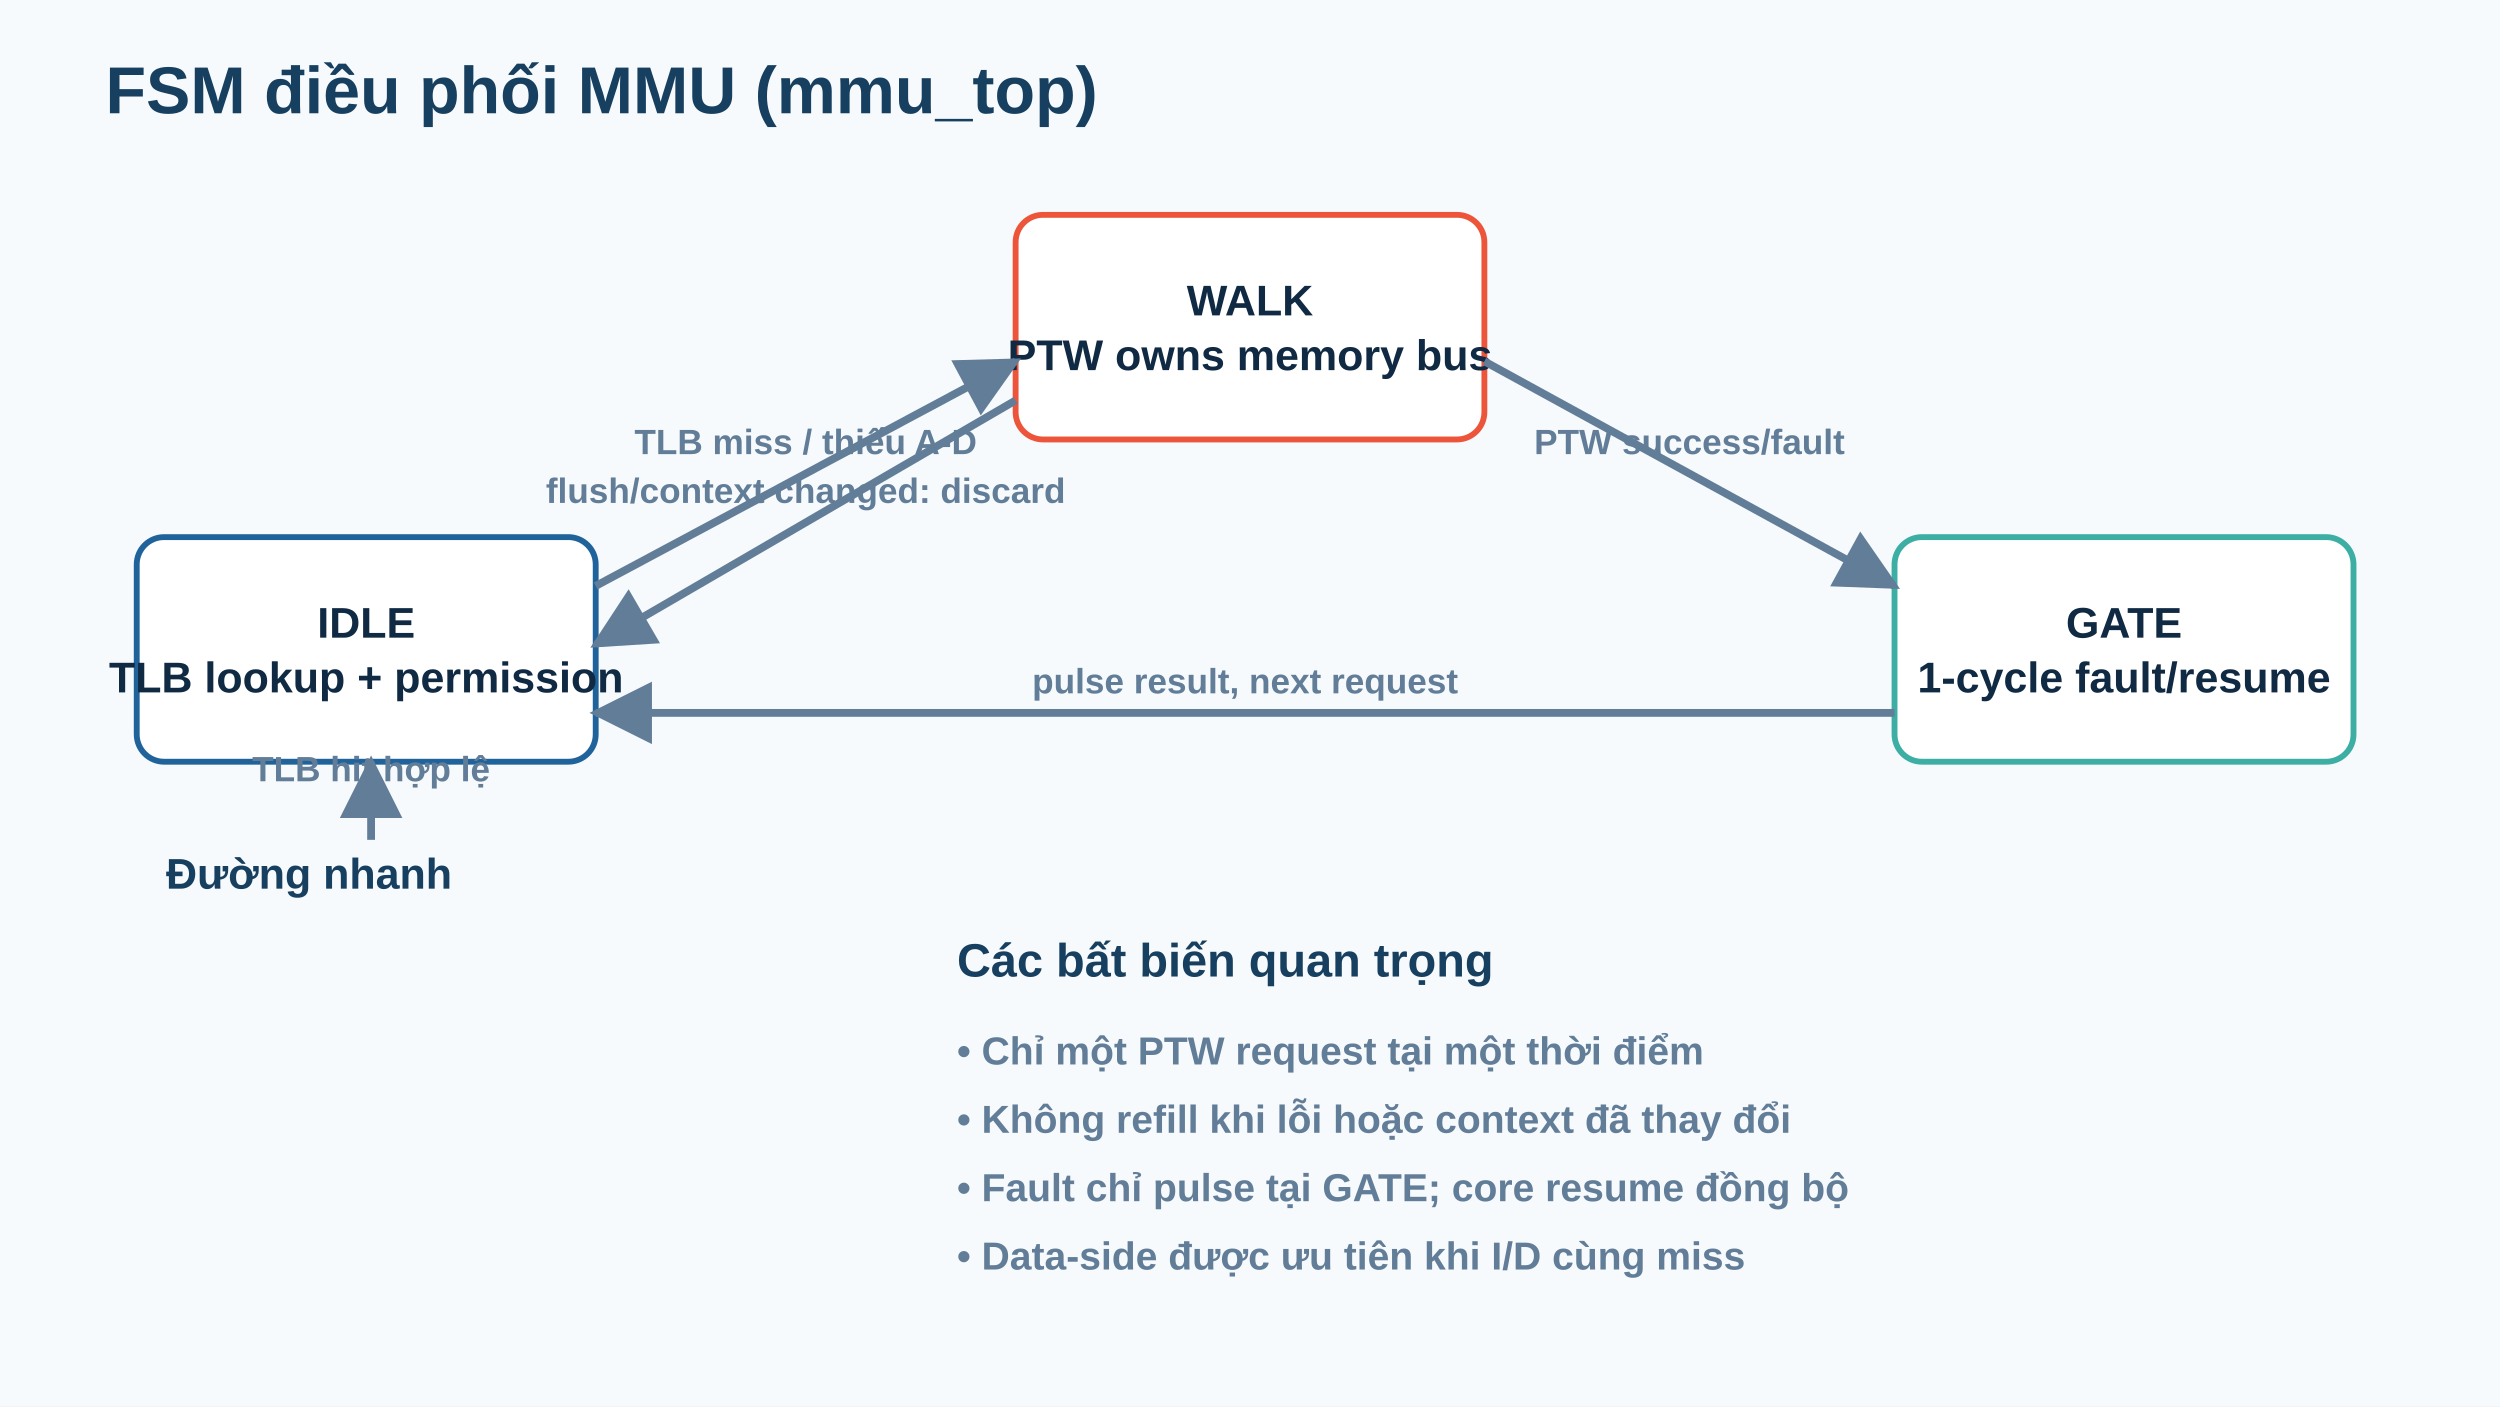
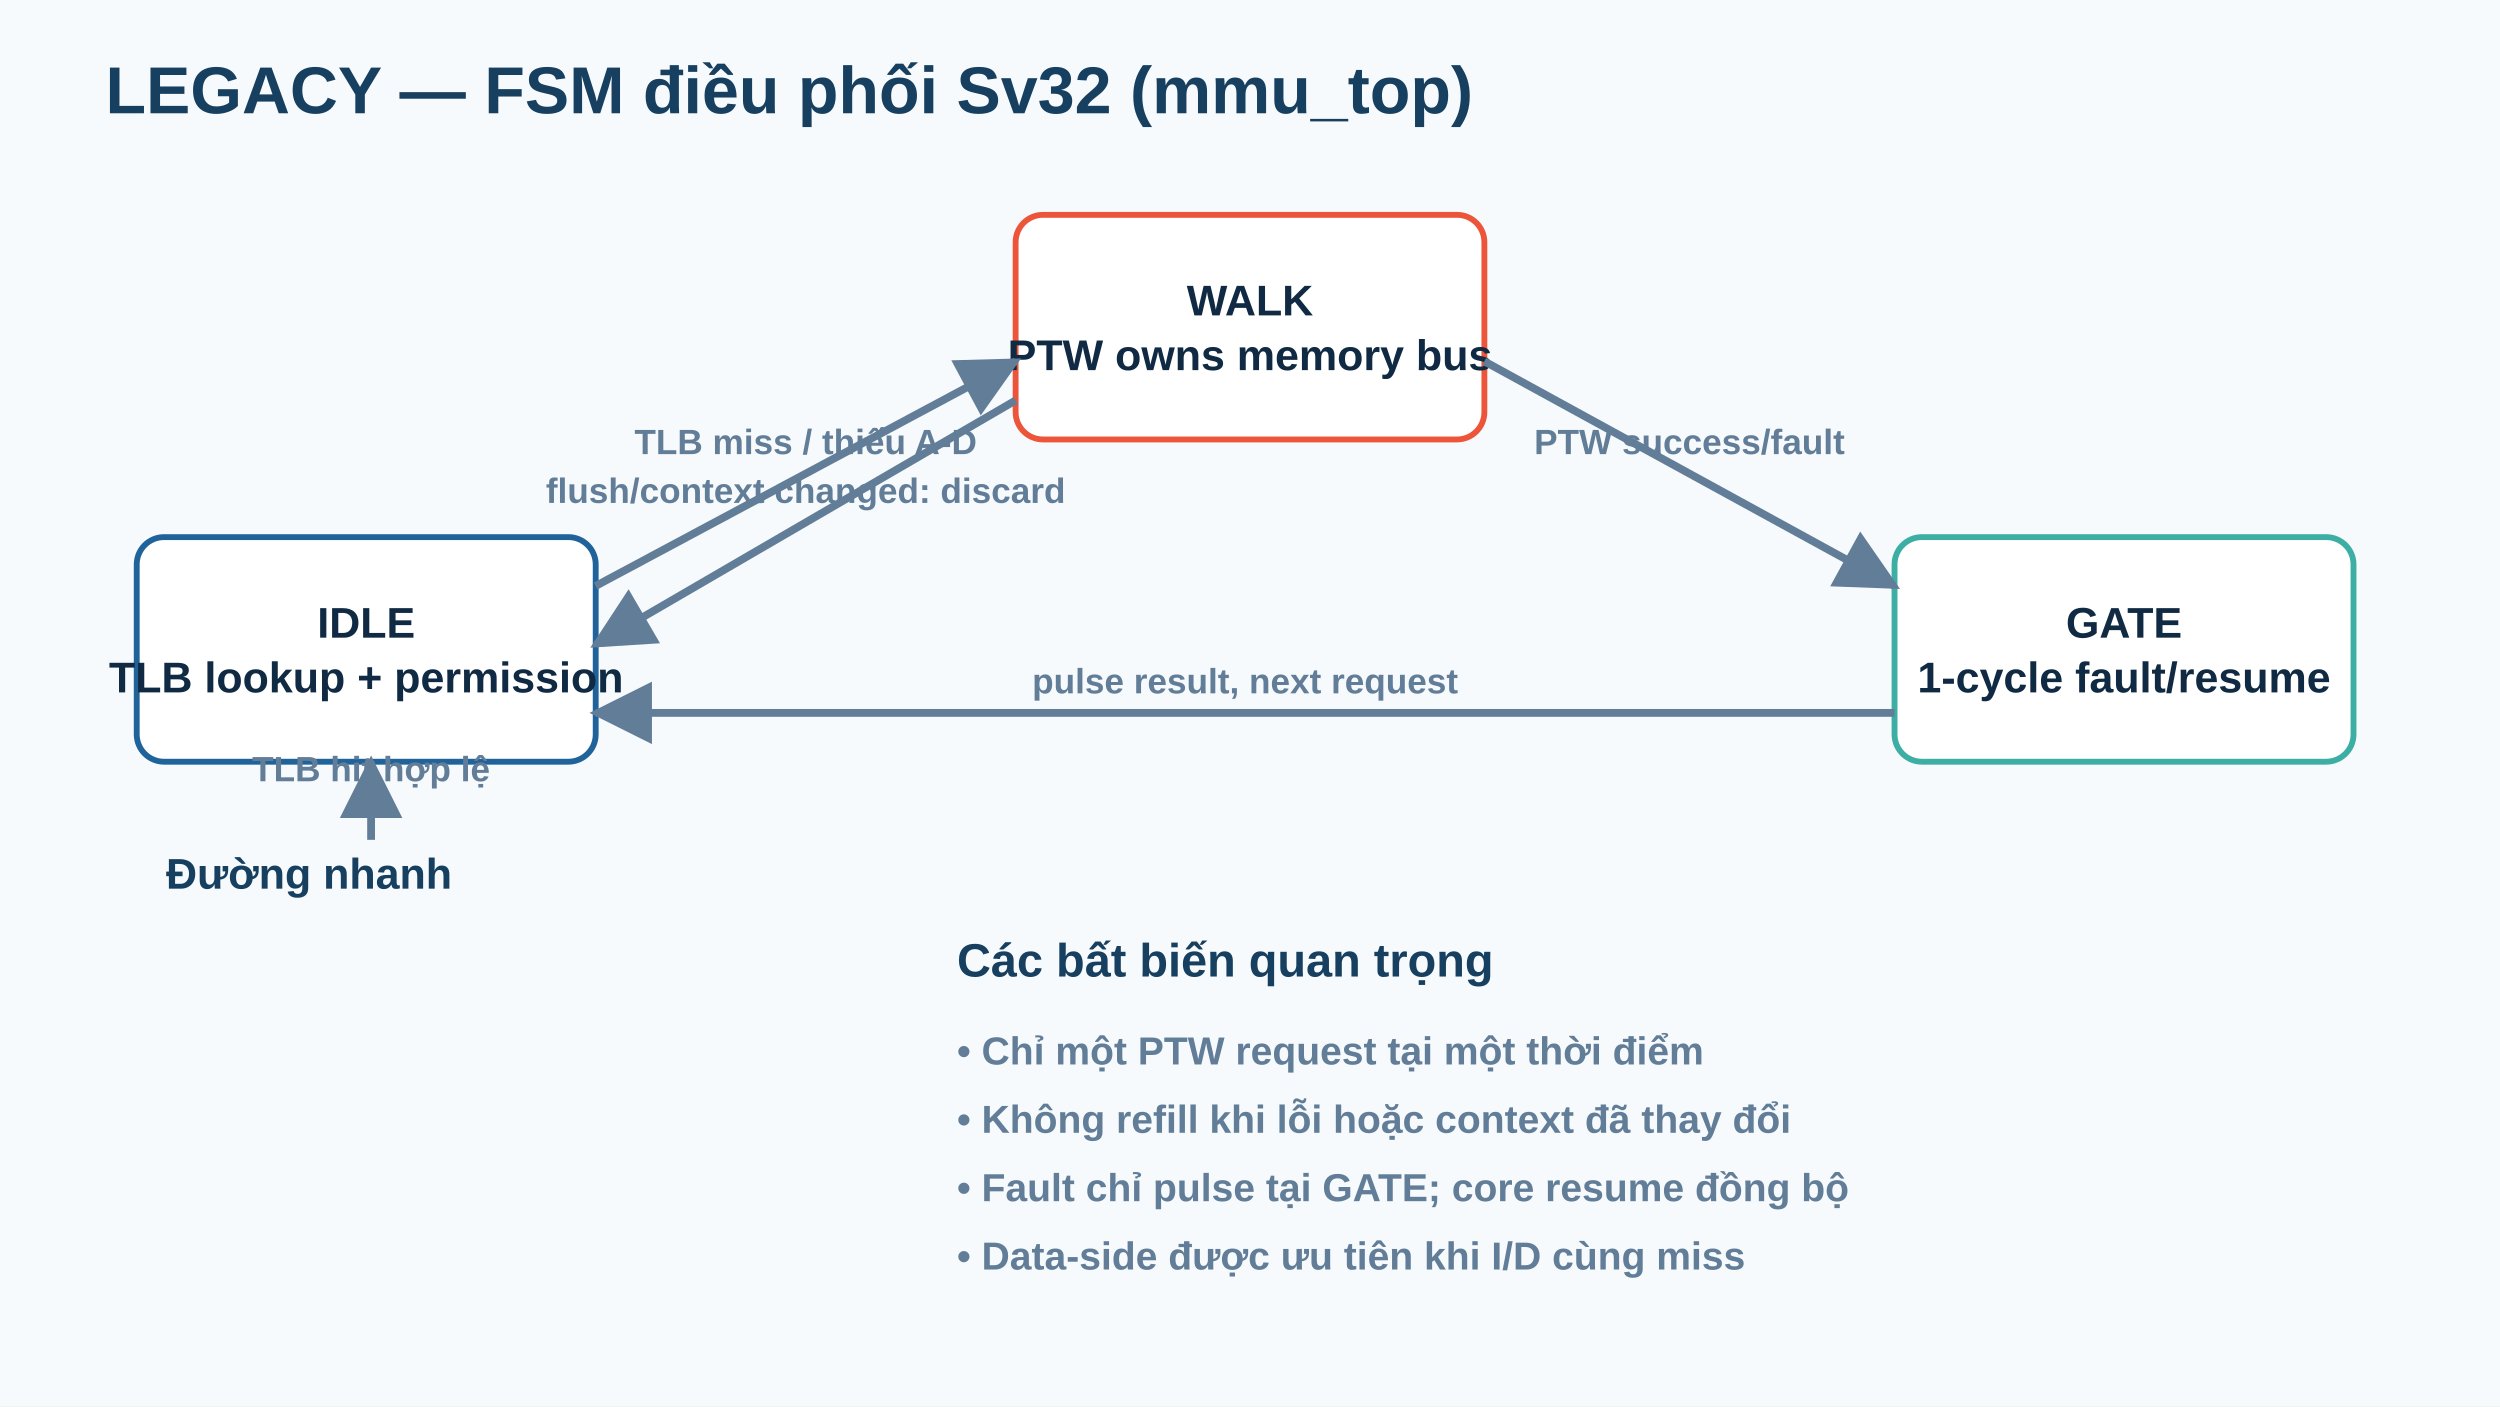
<svg xmlns="http://www.w3.org/2000/svg" width="1280" height="720" viewBox="0 0 1280 720">
  <defs>
    <marker id="arrow" viewBox="0 0 10 10" refX="9" refY="5" markerWidth="8" markerHeight="8" orient="auto-start-reverse">
      <path d="M 0 0 L 10 5 L 0 10 z" fill="#627D98" />
    </marker>
  </defs>
  <rect width="1280" height="720" fill="#F7FAFC" />
-   <text x="54" y="58" font-family="Segoe UI, Arial, sans-serif" font-size="34" font-weight="750" text-anchor="start" fill="#173F5F">FSM điều phối MMU (mmu_top)</text>
+   <text x="54" y="58" font-family="Segoe UI, Arial, sans-serif" font-size="34" font-weight="750" text-anchor="start" fill="#173F5F">LEGACY — FSM điều phối Sv32 (mmu_top)</text>
  <rect x="70" y="275" width="235" height="115" rx="14" fill="#FFFFFF" stroke="#20639B" stroke-width="3" />
  <text x="187.5" y="326.5" font-family="Segoe UI, Arial, sans-serif" font-size="22" font-weight="650" text-anchor="middle" fill="#102A43">IDLE</text>
  <text x="187.5" y="354.5" font-family="Segoe UI, Arial, sans-serif" font-size="22" font-weight="650" text-anchor="middle" fill="#102A43">TLB lookup + permission</text>
  <rect x="520" y="110" width="240" height="115" rx="14" fill="#FFFFFF" stroke="#ED553B" stroke-width="3" />
  <text x="640" y="161.5" font-family="Segoe UI, Arial, sans-serif" font-size="22" font-weight="650" text-anchor="middle" fill="#102A43">WALK</text>
  <text x="640" y="189.5" font-family="Segoe UI, Arial, sans-serif" font-size="22" font-weight="650" text-anchor="middle" fill="#102A43">PTW owns memory bus</text>
  <rect x="970" y="275" width="235" height="115" rx="14" fill="#FFFFFF" stroke="#3CAEA3" stroke-width="3" />
  <text x="1087.5" y="326.5" font-family="Segoe UI, Arial, sans-serif" font-size="22" font-weight="650" text-anchor="middle" fill="#102A43">GATE</text>
  <text x="1087.5" y="354.5" font-family="Segoe UI, Arial, sans-serif" font-size="22" font-weight="650" text-anchor="middle" fill="#102A43">1-cycle fault/resume</text>
  <line x1="305" y1="300" x2="520" y2="185" stroke="#627D98" stroke-width="4" marker-end="url(#arrow)" />
  <text x="412.5" y="232.5" font-family="Segoe UI, Arial, sans-serif" font-size="18" font-weight="600" text-anchor="middle" fill="#627D98">TLB miss / thiếu A-D</text>
  <line x1="760" y1="185" x2="970" y2="300" stroke="#627D98" stroke-width="4" marker-end="url(#arrow)" />
  <text x="865" y="232.5" font-family="Segoe UI, Arial, sans-serif" font-size="18" font-weight="600" text-anchor="middle" fill="#627D98">PTW success/fault</text>
  <line x1="970" y1="365" x2="305" y2="365" stroke="#627D98" stroke-width="4" marker-end="url(#arrow)" />
  <text x="637.5" y="355" font-family="Segoe UI, Arial, sans-serif" font-size="18" font-weight="600" text-anchor="middle" fill="#627D98">pulse result, next request</text>
  <line x1="520" y1="205" x2="305" y2="330" stroke="#627D98" stroke-width="4" marker-end="url(#arrow)" />
  <text x="412.5" y="257.5" font-family="Segoe UI, Arial, sans-serif" font-size="18" font-weight="600" text-anchor="middle" fill="#627D98">flush/context changed: discard</text>
  <text x="85" y="455" font-family="Segoe UI, Arial, sans-serif" font-size="22" font-weight="700" text-anchor="start" fill="#173F5F">Đường nhanh</text>
  <line x1="190" y1="430" x2="190" y2="390" stroke="#627D98" stroke-width="4" marker-end="url(#arrow)" />
  <text x="190" y="400" font-family="Segoe UI, Arial, sans-serif" font-size="18" font-weight="600" text-anchor="middle" fill="#627D98">TLB hit hợp lệ</text>
  <text x="490" y="500" font-family="Segoe UI, Arial, sans-serif" font-size="24" font-weight="750" text-anchor="start" fill="#173F5F">Các bất biến quan trọng</text>
  <text x="490" y="545" font-family="Segoe UI, Arial, sans-serif" font-size="20" font-weight="600" text-anchor="start" fill="#627D98">• Chỉ một PTW request tại một thời điểm</text>
  <text x="490" y="580" font-family="Segoe UI, Arial, sans-serif" font-size="20" font-weight="600" text-anchor="start" fill="#627D98">• Không refill khi lỗi hoặc context đã thay đổi</text>
  <text x="490" y="615" font-family="Segoe UI, Arial, sans-serif" font-size="20" font-weight="600" text-anchor="start" fill="#627D98">• Fault chỉ pulse tại GATE; core resume đồng bộ</text>
  <text x="490" y="650" font-family="Segoe UI, Arial, sans-serif" font-size="20" font-weight="600" text-anchor="start" fill="#627D98">• Data-side được ưu tiên khi I/D cùng miss</text>
</svg>
